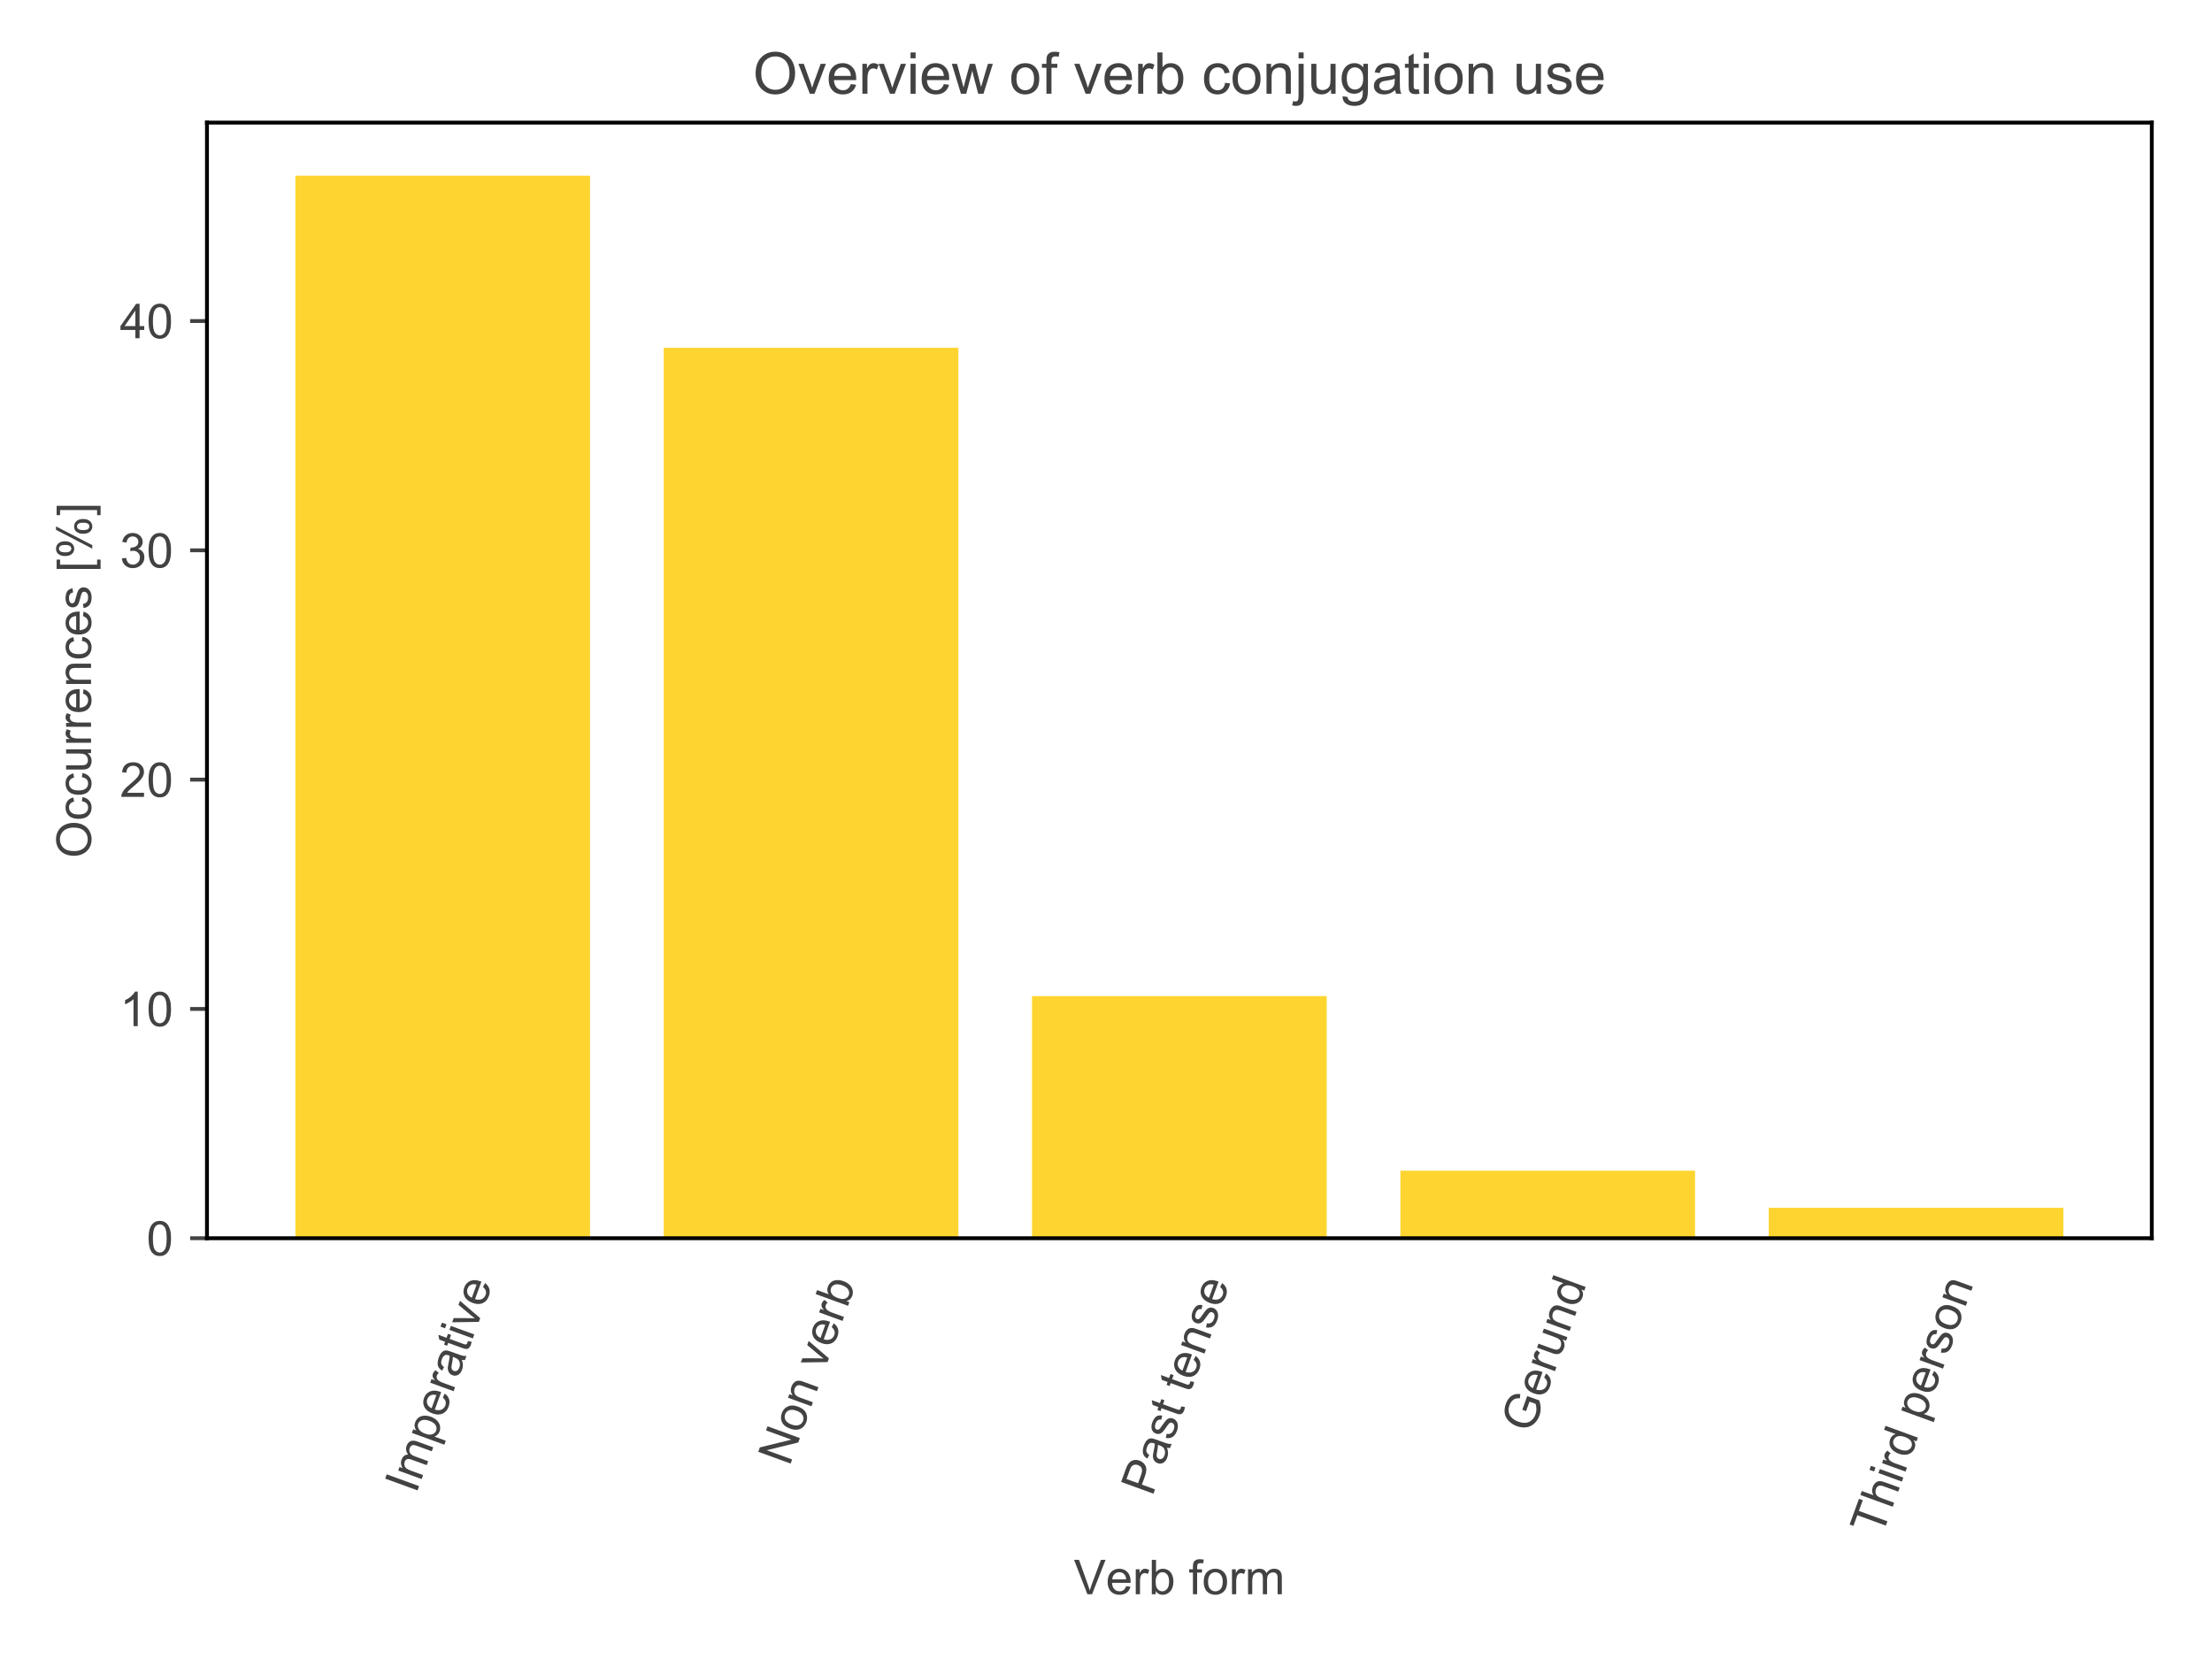
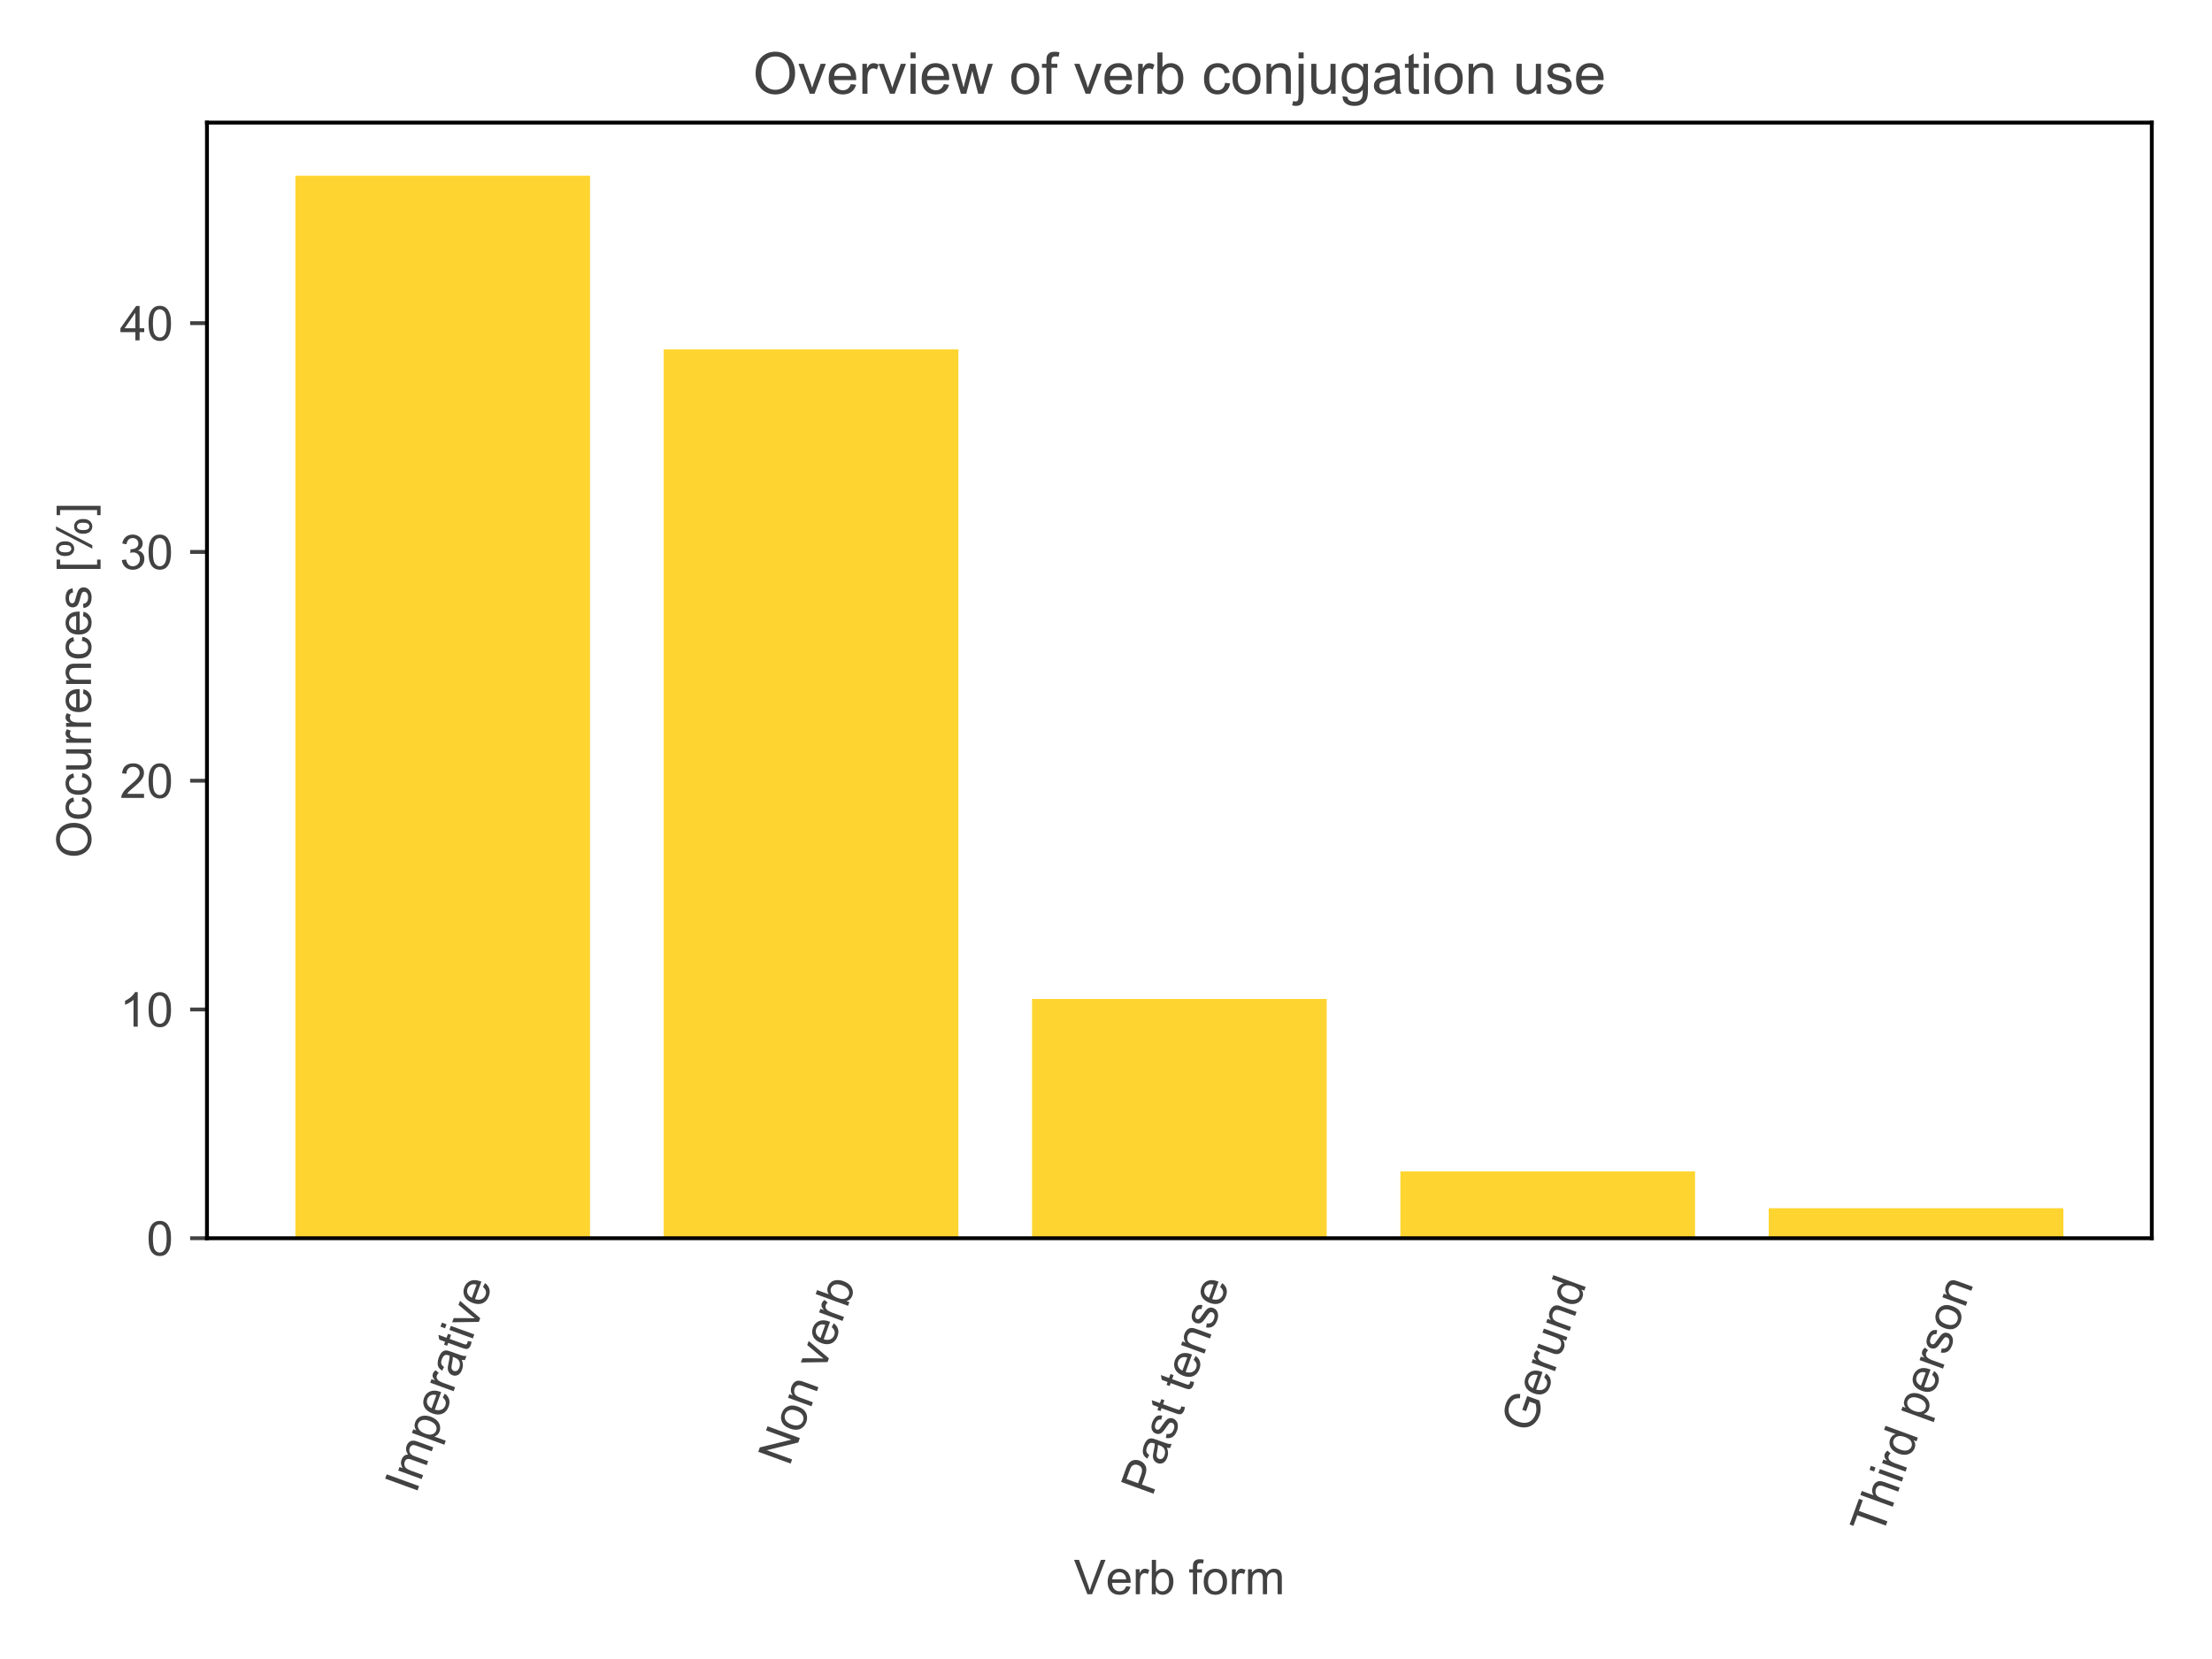
<svg xmlns="http://www.w3.org/2000/svg" xmlns:xlink="http://www.w3.org/1999/xlink" height="345pt" version="1.1" viewBox="0 0 460 345" width="460pt">
  <defs>
    <style type="text/css">
*{stroke-linecap:butt;stroke-linejoin:round;}
  </style>
  </defs>
  <g id="figure_1">
    <g id="patch_1">
      <path d="M 0 345.6  L 460.8 345.6  L 460.8 0  L 0 0  z " style="fill:#ffffff;" />
    </g>
    <g id="axes_1">
      <g id="patch_2">
        <path d="M 43.04 257.499  L 447.48 257.499  L 447.48 25.496  L 43.04 25.496  z " style="fill:#ffffff;" />
      </g>
      <g id="patch_3">
-         <path clip-path="url(#p902e719493)" d="M 61.424 257.499  L 122.702 257.499  L 122.702 36.544  L 61.424 36.544  z " style="fill:#fed530;" />
+         <path clip-path="url(#pc6cecb7f14)" d="M 61.424 257.499  L 122.702 257.499  L 122.702 36.544  L 61.424 36.544  z " style="fill:#fed530;" />
      </g>
      <g id="patch_4">
-         <path clip-path="url(#p902e719493)" d="M 138.022 257.499  L 199.301 257.499  L 199.301 72.326  L 138.022 72.326  z " style="fill:#fed530;" />
+         <path clip-path="url(#pc6cecb7f14)" d="M 138.022 257.499  L 199.301 257.499  L 199.301 72.64  L 138.022 72.64  z " style="fill:#fed530;" />
      </g>
      <g id="patch_5">
-         <path clip-path="url(#p902e719493)" d="M 214.621 257.499  L 275.899 257.499  L 275.899 207.144  L 214.621 207.144  z " style="fill:#fed530;" />
+         <path clip-path="url(#pc6cecb7f14)" d="M 214.621 257.499  L 275.899 257.499  L 275.899 207.733  L 214.621 207.733  z " style="fill:#fed530;" />
      </g>
      <g id="patch_6">
-         <path clip-path="url(#p902e719493)" d="M 291.219 257.499  L 352.498 257.499  L 352.498 243.458  L 291.219 243.458  z " style="fill:#fed530;" />
+         <path clip-path="url(#pc6cecb7f14)" d="M 291.219 257.499  L 352.498 257.499  L 352.498 243.586  L 291.219 243.586  z " style="fill:#fed530;" />
      </g>
      <g id="patch_7">
-         <path clip-path="url(#p902e719493)" d="M 367.818 257.499  L 429.096 257.499  L 429.096 251.169  L 367.818 251.169  z " style="fill:#fed530;" />
+         <path clip-path="url(#pc6cecb7f14)" d="M 367.818 257.499  L 429.096 257.499  L 429.096 251.258  L 367.818 251.258  z " style="fill:#fed530;" />
      </g>
      <g id="matplotlib.axis_1">
        <g id="xtick_1">
          <g id="text_1">
            <defs>
              <path d="M 9.328 0  L 9.328 71.578  L 18.797 71.578  L 18.797 0  z " id="ArialMT-49" />
              <path d="M 6.594 0  L 6.594 51.859  L 14.453 51.859  L 14.453 44.578  Q 16.891 48.391 20.938 50.703  Q 25 53.031 30.172 53.031  Q 35.938 53.031 39.625 50.641  Q 43.312 48.25 44.828 43.953  Q 50.984 53.031 60.844 53.031  Q 68.562 53.031 72.703 48.75  Q 76.859 44.484 76.859 35.594  L 76.859 0  L 68.109 0  L 68.109 32.672  Q 68.109 37.938 67.25 40.25  Q 66.406 42.578 64.156 43.984  Q 61.922 45.406 58.891 45.406  Q 53.422 45.406 49.797 41.766  Q 46.188 38.141 46.188 30.125  L 46.188 0  L 37.406 0  L 37.406 33.688  Q 37.406 39.547 35.25 42.469  Q 33.109 45.406 28.219 45.406  Q 24.516 45.406 21.359 43.453  Q 18.219 41.5 16.797 37.734  Q 15.375 33.984 15.375 26.906  L 15.375 0  z " id="ArialMT-6d" />
              <path d="M 6.594 -19.875  L 6.594 51.859  L 14.594 51.859  L 14.594 45.125  Q 17.438 49.078 21 51.047  Q 24.562 53.031 29.641 53.031  Q 36.281 53.031 41.359 49.609  Q 46.438 46.188 49.016 39.953  Q 51.609 33.734 51.609 26.312  Q 51.609 18.359 48.75 11.984  Q 45.906 5.609 40.453 2.219  Q 35.016 -1.172 29 -1.172  Q 24.609 -1.172 21.109 0.688  Q 17.625 2.547 15.375 5.375  L 15.375 -19.875  z M 14.547 25.641  Q 14.547 15.625 18.594 10.844  Q 22.656 6.062 28.422 6.062  Q 34.281 6.062 38.453 11.016  Q 42.625 15.969 42.625 26.375  Q 42.625 36.281 38.547 41.203  Q 34.469 46.141 28.812 46.141  Q 23.188 46.141 18.859 40.891  Q 14.547 35.641 14.547 25.641  z " id="ArialMT-70" />
              <path d="M 42.094 16.703  L 51.172 15.578  Q 49.031 7.625 43.219 3.219  Q 37.406 -1.172 28.375 -1.172  Q 17 -1.172 10.328 5.828  Q 3.656 12.844 3.656 25.484  Q 3.656 38.578 10.391 45.797  Q 17.141 53.031 27.875 53.031  Q 38.281 53.031 44.875 45.953  Q 51.469 38.875 51.469 26.031  Q 51.469 25.25 51.422 23.688  L 12.75 23.688  Q 13.234 15.141 17.578 10.594  Q 21.922 6.062 28.422 6.062  Q 33.25 6.062 36.672 8.594  Q 40.094 11.141 42.094 16.703  z M 13.234 30.906  L 42.188 30.906  Q 41.609 37.453 38.875 40.719  Q 34.672 45.797 27.984 45.797  Q 21.922 45.797 17.797 41.75  Q 13.672 37.703 13.234 30.906  z " id="ArialMT-65" />
              <path d="M 6.5 0  L 6.5 51.859  L 14.406 51.859  L 14.406 44  Q 17.438 49.516 20 51.266  Q 22.562 53.031 25.641 53.031  Q 30.078 53.031 34.672 50.203  L 31.641 42.047  Q 28.422 43.953 25.203 43.953  Q 22.312 43.953 20.016 42.219  Q 17.719 40.484 16.75 37.406  Q 15.281 32.719 15.281 27.156  L 15.281 0  z " id="ArialMT-72" />
              <path d="M 40.438 6.391  Q 35.547 2.25 31.031 0.531  Q 26.516 -1.172 21.344 -1.172  Q 12.797 -1.172 8.203 3  Q 3.609 7.172 3.609 13.672  Q 3.609 17.484 5.344 20.625  Q 7.078 23.781 9.891 25.688  Q 12.703 27.594 16.219 28.562  Q 18.797 29.25 24.031 29.891  Q 34.672 31.156 39.703 32.906  Q 39.75 34.719 39.75 35.203  Q 39.75 40.578 37.25 42.781  Q 33.891 45.75 27.25 45.75  Q 21.047 45.75 18.094 43.578  Q 15.141 41.406 13.719 35.891  L 5.125 37.062  Q 6.297 42.578 8.984 45.969  Q 11.672 49.359 16.75 51.188  Q 21.828 53.031 28.516 53.031  Q 35.156 53.031 39.297 51.469  Q 43.453 49.906 45.406 47.531  Q 47.359 45.172 48.141 41.547  Q 48.578 39.312 48.578 33.453  L 48.578 21.734  Q 48.578 9.469 49.141 6.219  Q 49.703 2.984 51.375 0  L 42.188 0  Q 40.828 2.734 40.438 6.391  z M 39.703 26.031  Q 34.906 24.078 25.344 22.703  Q 19.922 21.922 17.672 20.938  Q 15.438 19.969 14.203 18.094  Q 12.984 16.219 12.984 13.922  Q 12.984 10.406 15.641 8.062  Q 18.312 5.719 23.438 5.719  Q 28.516 5.719 32.469 7.938  Q 36.422 10.156 38.281 14.016  Q 39.703 17 39.703 22.797  z " id="ArialMT-61" />
              <path d="M 25.781 7.859  L 27.047 0.094  Q 23.344 -0.688 20.406 -0.688  Q 15.625 -0.688 12.984 0.828  Q 10.359 2.344 9.281 4.812  Q 8.203 7.281 8.203 15.188  L 8.203 45.016  L 1.766 45.016  L 1.766 51.859  L 8.203 51.859  L 8.203 64.703  L 16.938 69.969  L 16.938 51.859  L 25.781 51.859  L 25.781 45.016  L 16.938 45.016  L 16.938 14.703  Q 16.938 10.938 17.406 9.859  Q 17.875 8.797 18.922 8.156  Q 19.969 7.516 21.922 7.516  Q 23.391 7.516 25.781 7.859  z " id="ArialMT-74" />
              <path d="M 6.641 61.469  L 6.641 71.578  L 15.438 71.578  L 15.438 61.469  z M 6.641 0  L 6.641 51.859  L 15.438 51.859  L 15.438 0  z " id="ArialMT-69" />
              <path d="M 21 0  L 1.266 51.859  L 10.547 51.859  L 21.688 20.797  Q 23.484 15.766 25 10.359  Q 26.172 14.453 28.266 20.219  L 39.797 51.859  L 48.828 51.859  L 29.203 0  z " id="ArialMT-76" />
            </defs>
            <g style="fill:#424242;" transform="translate(86.50932 310.8134)rotate(-70)scale(0.1 -0.1)">
              <use xlink:href="#ArialMT-49" />
              <use x="27.783" xlink:href="#ArialMT-6d" />
              <use x="111.084" xlink:href="#ArialMT-70" />
              <use x="166.699" xlink:href="#ArialMT-65" />
              <use x="222.314" xlink:href="#ArialMT-72" />
              <use x="255.615" xlink:href="#ArialMT-61" />
              <use x="311.23" xlink:href="#ArialMT-74" />
              <use x="339.014" xlink:href="#ArialMT-69" />
              <use x="361.23" xlink:href="#ArialMT-76" />
              <use x="411.23" xlink:href="#ArialMT-65" />
            </g>
          </g>
        </g>
        <g id="xtick_2">
          <g id="text_2">
            <defs>
              <path d="M 7.625 0  L 7.625 71.578  L 17.328 71.578  L 54.938 15.375  L 54.938 71.578  L 64.016 71.578  L 64.016 0  L 54.297 0  L 16.703 56.25  L 16.703 0  z " id="ArialMT-4e" />
              <path d="M 3.328 25.922  Q 3.328 40.328 11.328 47.266  Q 18.016 53.031 27.641 53.031  Q 38.328 53.031 45.109 46.016  Q 51.906 39.016 51.906 26.656  Q 51.906 16.656 48.906 10.906  Q 45.906 5.172 40.156 2  Q 34.422 -1.172 27.641 -1.172  Q 16.75 -1.172 10.031 5.812  Q 3.328 12.797 3.328 25.922  z M 12.359 25.922  Q 12.359 15.969 16.703 11.016  Q 21.047 6.062 27.641 6.062  Q 34.188 6.062 38.531 11.031  Q 42.875 16.016 42.875 26.219  Q 42.875 35.844 38.5 40.797  Q 34.125 45.75 27.641 45.75  Q 21.047 45.75 16.703 40.812  Q 12.359 35.891 12.359 25.922  z " id="ArialMT-6f" />
              <path d="M 6.594 0  L 6.594 51.859  L 14.5 51.859  L 14.5 44.484  Q 20.219 53.031 31 53.031  Q 35.688 53.031 39.625 51.344  Q 43.562 49.656 45.516 46.922  Q 47.469 44.188 48.25 40.438  Q 48.734 37.984 48.734 31.891  L 48.734 0  L 39.938 0  L 39.938 31.547  Q 39.938 36.922 38.906 39.578  Q 37.891 42.234 35.281 43.812  Q 32.672 45.406 29.156 45.406  Q 23.531 45.406 19.453 41.844  Q 15.375 38.281 15.375 28.328  L 15.375 0  z " id="ArialMT-6e" />
              <path id="ArialMT-20" />
              <path d="M 14.703 0  L 6.547 0  L 6.547 71.578  L 15.328 71.578  L 15.328 46.047  Q 20.906 53.031 29.547 53.031  Q 34.328 53.031 38.594 51.094  Q 42.875 49.172 45.625 45.672  Q 48.391 42.188 49.953 37.25  Q 51.516 32.328 51.516 26.703  Q 51.516 13.375 44.922 6.094  Q 38.328 -1.172 29.109 -1.172  Q 19.922 -1.172 14.703 6.5  z M 14.594 26.312  Q 14.594 17 17.141 12.844  Q 21.297 6.062 28.375 6.062  Q 34.125 6.062 38.328 11.062  Q 42.531 16.062 42.531 25.984  Q 42.531 36.141 38.5 40.969  Q 34.469 45.797 28.766 45.797  Q 23 45.797 18.797 40.797  Q 14.594 35.797 14.594 26.312  z " id="ArialMT-62" />
            </defs>
            <g style="fill:#424242;" transform="translate(164.1523 305.074)rotate(-70)scale(0.1 -0.1)">
              <use xlink:href="#ArialMT-4e" />
              <use x="72.217" xlink:href="#ArialMT-6f" />
              <use x="127.832" xlink:href="#ArialMT-6e" />
              <use x="183.447" xlink:href="#ArialMT-20" />
              <use x="211.23" xlink:href="#ArialMT-76" />
              <use x="261.23" xlink:href="#ArialMT-65" />
              <use x="316.846" xlink:href="#ArialMT-72" />
              <use x="350.146" xlink:href="#ArialMT-62" />
            </g>
          </g>
        </g>
        <g id="xtick_3">
          <g id="text_3">
            <defs>
              <path d="M 7.719 0  L 7.719 71.578  L 34.719 71.578  Q 41.844 71.578 45.609 70.906  Q 50.875 70.016 54.438 67.547  Q 58.016 65.094 60.188 60.641  Q 62.359 56.203 62.359 50.875  Q 62.359 41.75 56.547 35.422  Q 50.734 29.109 35.547 29.109  L 17.188 29.109  L 17.188 0  z M 17.188 37.547  L 35.688 37.547  Q 44.875 37.547 48.734 40.969  Q 52.594 44.391 52.594 50.594  Q 52.594 55.078 50.312 58.266  Q 48.047 61.469 44.344 62.5  Q 41.938 63.141 35.5 63.141  L 17.188 63.141  z " id="ArialMT-50" />
              <path d="M 3.078 15.484  L 11.766 16.844  Q 12.5 11.625 15.844 8.844  Q 19.188 6.062 25.203 6.062  Q 31.25 6.062 34.172 8.516  Q 37.109 10.984 37.109 14.312  Q 37.109 17.281 34.516 19  Q 32.719 20.172 25.531 21.969  Q 15.875 24.422 12.141 26.203  Q 8.406 27.984 6.469 31.125  Q 4.547 34.281 4.547 38.094  Q 4.547 41.547 6.125 44.5  Q 7.719 47.469 10.453 49.422  Q 12.5 50.922 16.031 51.969  Q 19.578 53.031 23.641 53.031  Q 29.734 53.031 34.344 51.266  Q 38.969 49.516 41.156 46.5  Q 43.359 43.5 44.188 38.484  L 35.594 37.312  Q 35.016 41.312 32.203 43.547  Q 29.391 45.797 24.266 45.797  Q 18.219 45.797 15.625 43.797  Q 13.031 41.797 13.031 39.109  Q 13.031 37.406 14.109 36.031  Q 15.188 34.625 17.484 33.688  Q 18.797 33.203 25.25 31.453  Q 34.578 28.953 38.25 27.359  Q 41.938 25.781 44.031 22.75  Q 46.141 19.734 46.141 15.234  Q 46.141 10.844 43.578 6.953  Q 41.016 3.078 36.172 0.953  Q 31.344 -1.172 25.25 -1.172  Q 15.141 -1.172 9.844 3.031  Q 4.547 7.234 3.078 15.484  z " id="ArialMT-73" />
            </defs>
            <g style="fill:#424242;" transform="translate(239.6093 311.3464)rotate(-70)scale(0.1 -0.1)">
              <use xlink:href="#ArialMT-50" />
              <use x="66.699" xlink:href="#ArialMT-61" />
              <use x="122.314" xlink:href="#ArialMT-73" />
              <use x="172.314" xlink:href="#ArialMT-74" />
              <use x="200.098" xlink:href="#ArialMT-20" />
              <use x="227.881" xlink:href="#ArialMT-74" />
              <use x="255.664" xlink:href="#ArialMT-65" />
              <use x="311.279" xlink:href="#ArialMT-6e" />
              <use x="366.895" xlink:href="#ArialMT-73" />
              <use x="416.895" xlink:href="#ArialMT-65" />
            </g>
          </g>
        </g>
        <g id="xtick_4">
          <g id="text_4">
            <defs>
              <path d="M 41.219 28.078  L 41.219 36.469  L 71.531 36.531  L 71.531 9.969  Q 64.547 4.391 57.125 1.578  Q 49.703 -1.219 41.891 -1.219  Q 31.344 -1.219 22.719 3.297  Q 14.109 7.812 9.719 16.359  Q 5.328 24.906 5.328 35.453  Q 5.328 45.906 9.688 54.953  Q 14.062 64.016 22.266 68.406  Q 30.469 72.797 41.156 72.797  Q 48.922 72.797 55.188 70.281  Q 61.469 67.781 65.031 63.281  Q 68.609 58.797 70.453 51.562  L 61.922 49.219  Q 60.297 54.688 57.906 57.812  Q 55.516 60.938 51.062 62.812  Q 46.625 64.703 41.219 64.703  Q 34.719 64.703 29.984 62.719  Q 25.25 60.75 22.344 57.516  Q 19.438 54.297 17.828 50.438  Q 15.094 43.797 15.094 36.031  Q 15.094 26.469 18.391 20.016  Q 21.688 13.578 27.984 10.453  Q 34.281 7.328 41.359 7.328  Q 47.516 7.328 53.375 9.688  Q 59.234 12.062 62.25 14.75  L 62.25 28.078  z " id="ArialMT-47" />
              <path d="M 40.578 0  L 40.578 7.625  Q 34.516 -1.172 24.125 -1.172  Q 19.531 -1.172 15.547 0.578  Q 11.578 2.344 9.641 5  Q 7.719 7.672 6.938 11.531  Q 6.391 14.109 6.391 19.734  L 6.391 51.859  L 15.188 51.859  L 15.188 23.094  Q 15.188 16.219 15.719 13.812  Q 16.547 10.359 19.234 8.375  Q 21.922 6.391 25.875 6.391  Q 29.828 6.391 33.297 8.422  Q 36.766 10.453 38.203 13.938  Q 39.656 17.438 39.656 24.078  L 39.656 51.859  L 48.438 51.859  L 48.438 0  z " id="ArialMT-75" />
              <path d="M 40.234 0  L 40.234 6.547  Q 35.297 -1.172 25.734 -1.172  Q 19.531 -1.172 14.328 2.25  Q 9.125 5.672 6.266 11.797  Q 3.422 17.922 3.422 25.875  Q 3.422 33.641 6 39.969  Q 8.594 46.297 13.766 49.656  Q 18.953 53.031 25.344 53.031  Q 30.031 53.031 33.688 51.047  Q 37.359 49.078 39.656 45.906  L 39.656 71.578  L 48.391 71.578  L 48.391 0  z M 12.453 25.875  Q 12.453 15.922 16.641 10.984  Q 20.844 6.062 26.562 6.062  Q 32.328 6.062 36.344 10.766  Q 40.375 15.484 40.375 25.141  Q 40.375 35.797 36.266 40.766  Q 32.172 45.75 26.172 45.75  Q 20.312 45.75 16.375 40.969  Q 12.453 36.188 12.453 25.875  z " id="ArialMT-64" />
            </defs>
            <g style="fill:#424242;" transform="translate(318.5843 298.2876)rotate(-70)scale(0.1 -0.1)">
              <use xlink:href="#ArialMT-47" />
              <use x="77.783" xlink:href="#ArialMT-65" />
              <use x="133.398" xlink:href="#ArialMT-72" />
              <use x="166.699" xlink:href="#ArialMT-75" />
              <use x="222.314" xlink:href="#ArialMT-6e" />
              <use x="277.93" xlink:href="#ArialMT-64" />
            </g>
          </g>
        </g>
        <g id="xtick_5">
          <g id="text_5">
            <defs>
              <path d="M 25.922 0  L 25.922 63.141  L 2.344 63.141  L 2.344 71.578  L 59.078 71.578  L 59.078 63.141  L 35.406 63.141  L 35.406 0  z " id="ArialMT-54" />
              <path d="M 6.594 0  L 6.594 71.578  L 15.375 71.578  L 15.375 45.906  Q 21.531 53.031 30.906 53.031  Q 36.672 53.031 40.922 50.75  Q 45.172 48.484 47 44.484  Q 48.828 40.484 48.828 32.859  L 48.828 0  L 40.047 0  L 40.047 32.859  Q 40.047 39.453 37.188 42.453  Q 34.328 45.453 29.109 45.453  Q 25.203 45.453 21.75 43.422  Q 18.312 41.406 16.844 37.938  Q 15.375 34.469 15.375 28.375  L 15.375 0  z " id="ArialMT-68" />
            </defs>
            <g style="fill:#424242;" transform="translate(391.2869 319.695)rotate(-70)scale(0.1 -0.1)">
              <use xlink:href="#ArialMT-54" />
              <use x="61.084" xlink:href="#ArialMT-68" />
              <use x="116.699" xlink:href="#ArialMT-69" />
              <use x="138.916" xlink:href="#ArialMT-72" />
              <use x="172.217" xlink:href="#ArialMT-64" />
              <use x="227.832" xlink:href="#ArialMT-20" />
              <use x="255.615" xlink:href="#ArialMT-70" />
              <use x="311.23" xlink:href="#ArialMT-65" />
              <use x="366.846" xlink:href="#ArialMT-72" />
              <use x="400.146" xlink:href="#ArialMT-73" />
              <use x="450.146" xlink:href="#ArialMT-6f" />
              <use x="505.762" xlink:href="#ArialMT-6e" />
            </g>
          </g>
        </g>
        <g id="text_6">
          <defs>
            <path d="M 28.172 0  L 0.438 71.578  L 10.688 71.578  L 29.297 19.578  Q 31.547 13.328 33.062 7.859  Q 34.719 13.719 36.922 19.578  L 56.25 71.578  L 65.922 71.578  L 37.891 0  z " id="ArialMT-56" />
            <path d="M 8.688 0  L 8.688 45.016  L 0.922 45.016  L 0.922 51.859  L 8.688 51.859  L 8.688 57.375  Q 8.688 62.594 9.625 65.141  Q 10.891 68.562 14.078 70.672  Q 17.281 72.797 23.047 72.797  Q 26.766 72.797 31.25 71.922  L 29.938 64.266  Q 27.203 64.75 24.75 64.75  Q 20.75 64.75 19.094 63.031  Q 17.438 61.328 17.438 56.641  L 17.438 51.859  L 27.547 51.859  L 27.547 45.016  L 17.438 45.016  L 17.438 0  z " id="ArialMT-66" />
          </defs>
          <g style="fill:#424242;" transform="translate(223.3147 331.5326)scale(0.1 -0.1)">
            <use xlink:href="#ArialMT-56" />
            <use x="66.621" xlink:href="#ArialMT-65" />
            <use x="122.236" xlink:href="#ArialMT-72" />
            <use x="155.537" xlink:href="#ArialMT-62" />
            <use x="211.152" xlink:href="#ArialMT-20" />
            <use x="238.936" xlink:href="#ArialMT-66" />
            <use x="266.719" xlink:href="#ArialMT-6f" />
            <use x="322.334" xlink:href="#ArialMT-72" />
            <use x="355.635" xlink:href="#ArialMT-6d" />
          </g>
        </g>
      </g>
      <g id="matplotlib.axis_2">
        <g id="ytick_1">
          <g id="line2d_1">
            <defs>
-               <path d="M 0 0  L -3.5 0  " id="m3bba320ae7" style="stroke:#424242;stroke-width:0.8;" />
-             </defs>
-             <g>
-               <use style="fill:#424242;stroke:#424242;stroke-width:0.8;" x="43.04" xlink:href="#m3bba320ae7" y="257.499" />
+               <path d="M 0 0  L -3.5 0  " id="mf7bba3a1ed" style="stroke:#424242;stroke-width:0.8;" />
+             </defs>
+             <g>
+               <use style="fill:#424242;stroke:#424242;stroke-width:0.8;" x="43.04" xlink:href="#mf7bba3a1ed" y="257.499" />
            </g>
          </g>
          <g id="text_7">
            <defs>
              <path d="M 4.156 35.297  Q 4.156 48 6.766 55.734  Q 9.375 63.484 14.516 67.672  Q 19.672 71.875 27.484 71.875  Q 33.25 71.875 37.594 69.547  Q 41.938 67.234 44.766 62.859  Q 47.609 58.5 49.219 52.219  Q 50.828 45.953 50.828 35.297  Q 50.828 22.703 48.234 14.969  Q 45.656 7.234 40.5 3  Q 35.359 -1.219 27.484 -1.219  Q 17.141 -1.219 11.234 6.203  Q 4.156 15.141 4.156 35.297  z M 13.188 35.297  Q 13.188 17.672 17.312 11.828  Q 21.438 6 27.484 6  Q 33.547 6 37.672 11.859  Q 41.797 17.719 41.797 35.297  Q 41.797 52.984 37.672 58.781  Q 33.547 64.594 27.391 64.594  Q 21.344 64.594 17.719 59.469  Q 13.188 52.938 13.188 35.297  z " id="ArialMT-30" />
            </defs>
            <g style="fill:#424242;" transform="translate(30.47906 261.0782)scale(0.1 -0.1)">
              <use xlink:href="#ArialMT-30" />
            </g>
          </g>
        </g>
        <g id="ytick_2">
          <g id="line2d_2">
            <g>
-               <use style="fill:#424242;stroke:#424242;stroke-width:0.8;" x="43.04" xlink:href="#m3bba320ae7" y="209.814" />
+               <use style="fill:#424242;stroke:#424242;stroke-width:0.8;" x="43.04" xlink:href="#mf7bba3a1ed" y="209.926" />
            </g>
          </g>
          <g id="text_8">
            <defs>
              <path d="M 37.25 0  L 28.469 0  L 28.469 56  Q 25.297 52.984 20.141 49.953  Q 14.984 46.922 10.891 45.406  L 10.891 53.906  Q 18.266 57.375 23.781 62.297  Q 29.297 67.234 31.594 71.875  L 37.25 71.875  z " id="ArialMT-31" />
            </defs>
-             <g style="fill:#424242;" transform="translate(24.91812 213.3928)scale(0.1 -0.1)">
+             <g style="fill:#424242;" transform="translate(24.91812 213.5047)scale(0.1 -0.1)">
              <use xlink:href="#ArialMT-31" />
              <use x="55.615" xlink:href="#ArialMT-30" />
            </g>
          </g>
        </g>
        <g id="ytick_3">
          <g id="line2d_3">
            <g>
-               <use style="fill:#424242;stroke:#424242;stroke-width:0.8;" x="43.04" xlink:href="#m3bba320ae7" y="162.128" />
+               <use style="fill:#424242;stroke:#424242;stroke-width:0.8;" x="43.04" xlink:href="#mf7bba3a1ed" y="162.352" />
            </g>
          </g>
          <g id="text_9">
            <defs>
              <path d="M 50.344 8.453  L 50.344 0  L 3.031 0  Q 2.938 3.172 4.047 6.109  Q 5.859 10.938 9.828 15.625  Q 13.812 20.312 21.344 26.469  Q 33.016 36.031 37.109 41.625  Q 41.219 47.219 41.219 52.203  Q 41.219 57.422 37.469 61  Q 33.734 64.594 27.734 64.594  Q 21.391 64.594 17.578 60.781  Q 13.766 56.984 13.719 50.25  L 4.688 51.172  Q 5.609 61.281 11.656 66.578  Q 17.719 71.875 27.938 71.875  Q 38.234 71.875 44.234 66.156  Q 50.25 60.453 50.25 52  Q 50.25 47.703 48.484 43.547  Q 46.734 39.406 42.656 34.812  Q 38.578 30.219 29.109 22.219  Q 21.188 15.578 18.938 13.203  Q 16.703 10.844 15.234 8.453  z " id="ArialMT-32" />
            </defs>
-             <g style="fill:#424242;" transform="translate(24.91812 165.7073)scale(0.1 -0.1)">
+             <g style="fill:#424242;" transform="translate(24.91812 165.9311)scale(0.1 -0.1)">
              <use xlink:href="#ArialMT-32" />
              <use x="55.615" xlink:href="#ArialMT-30" />
            </g>
          </g>
        </g>
        <g id="ytick_4">
          <g id="line2d_4">
            <g>
-               <use style="fill:#424242;stroke:#424242;stroke-width:0.8;" x="43.04" xlink:href="#m3bba320ae7" y="114.443" />
+               <use style="fill:#424242;stroke:#424242;stroke-width:0.8;" x="43.04" xlink:href="#mf7bba3a1ed" y="114.779" />
            </g>
          </g>
          <g id="text_10">
            <defs>
              <path d="M 4.203 18.891  L 12.984 20.062  Q 14.5 12.594 18.141 9.297  Q 21.781 6 27 6  Q 33.203 6 37.469 10.297  Q 41.75 14.594 41.75 20.953  Q 41.75 27 37.797 30.922  Q 33.844 34.859 27.734 34.859  Q 25.25 34.859 21.531 33.891  L 22.516 41.609  Q 23.391 41.5 23.922 41.5  Q 29.547 41.5 34.031 44.422  Q 38.531 47.359 38.531 53.469  Q 38.531 58.297 35.25 61.469  Q 31.984 64.656 26.812 64.656  Q 21.688 64.656 18.266 61.422  Q 14.844 58.203 13.875 51.766  L 5.078 53.328  Q 6.688 62.156 12.391 67.016  Q 18.109 71.875 26.609 71.875  Q 32.469 71.875 37.391 69.359  Q 42.328 66.844 44.938 62.5  Q 47.562 58.156 47.562 53.266  Q 47.562 48.641 45.062 44.828  Q 42.578 41.016 37.703 38.766  Q 44.047 37.312 47.562 32.688  Q 51.078 28.078 51.078 21.141  Q 51.078 11.766 44.234 5.25  Q 37.406 -1.266 26.953 -1.266  Q 17.531 -1.266 11.297 4.344  Q 5.078 9.969 4.203 18.891  z " id="ArialMT-33" />
            </defs>
-             <g style="fill:#424242;" transform="translate(24.91812 118.0219)scale(0.1 -0.1)">
+             <g style="fill:#424242;" transform="translate(24.91812 118.3576)scale(0.1 -0.1)">
              <use xlink:href="#ArialMT-33" />
              <use x="55.615" xlink:href="#ArialMT-30" />
            </g>
          </g>
        </g>
        <g id="ytick_5">
          <g id="line2d_5">
            <g>
-               <use style="fill:#424242;stroke:#424242;stroke-width:0.8;" x="43.04" xlink:href="#m3bba320ae7" y="66.758" />
+               <use style="fill:#424242;stroke:#424242;stroke-width:0.8;" x="43.04" xlink:href="#mf7bba3a1ed" y="67.205" />
            </g>
          </g>
          <g id="text_11">
            <defs>
              <path d="M 32.328 0  L 32.328 17.141  L 1.266 17.141  L 1.266 25.203  L 33.938 71.578  L 41.109 71.578  L 41.109 25.203  L 50.781 25.203  L 50.781 17.141  L 41.109 17.141  L 41.109 0  z M 32.328 25.203  L 32.328 57.469  L 9.906 25.203  z " id="ArialMT-34" />
            </defs>
-             <g style="fill:#424242;" transform="translate(24.91812 70.33644)scale(0.1 -0.1)">
+             <g style="fill:#424242;" transform="translate(24.91812 70.78404)scale(0.1 -0.1)">
              <use xlink:href="#ArialMT-34" />
              <use x="55.615" xlink:href="#ArialMT-30" />
            </g>
          </g>
        </g>
        <g id="text_12">
          <defs>
            <path d="M 4.828 34.859  Q 4.828 52.688 14.391 62.766  Q 23.969 72.859 39.109 72.859  Q 49.031 72.859 56.984 68.109  Q 64.938 63.375 69.109 54.906  Q 73.297 46.438 73.297 35.688  Q 73.297 24.812 68.891 16.219  Q 64.5 7.625 56.438 3.203  Q 48.391 -1.219 39.062 -1.219  Q 28.953 -1.219 20.984 3.656  Q 13.031 8.547 8.922 16.984  Q 4.828 25.438 4.828 34.859  z M 14.594 34.719  Q 14.594 21.781 21.547 14.328  Q 28.516 6.891 39.016 6.891  Q 49.703 6.891 56.609 14.406  Q 63.531 21.922 63.531 35.75  Q 63.531 44.484 60.578 51  Q 57.625 57.516 51.922 61.109  Q 46.234 64.703 39.156 64.703  Q 29.109 64.703 21.844 57.781  Q 14.594 50.875 14.594 34.719  z " id="ArialMT-4f" />
            <path d="M 40.438 19  L 49.078 17.875  Q 47.656 8.938 41.812 3.875  Q 35.984 -1.172 27.484 -1.172  Q 16.844 -1.172 10.375 5.781  Q 3.906 12.75 3.906 25.734  Q 3.906 34.125 6.688 40.422  Q 9.469 46.734 15.156 49.875  Q 20.844 53.031 27.547 53.031  Q 35.984 53.031 41.359 48.75  Q 46.734 44.484 48.25 36.625  L 39.703 35.297  Q 38.484 40.531 35.375 43.156  Q 32.281 45.797 27.875 45.797  Q 21.234 45.797 17.078 41.031  Q 12.938 36.281 12.938 25.984  Q 12.938 15.531 16.938 10.797  Q 20.953 6.062 27.391 6.062  Q 32.562 6.062 36.031 9.234  Q 39.5 12.406 40.438 19  z " id="ArialMT-63" />
            <path d="M 6.781 -19.875  L 6.781 71.578  L 26.172 71.578  L 26.172 64.312  L 15.578 64.312  L 15.578 -12.594  L 26.172 -12.594  L 26.172 -19.875  z " id="ArialMT-5b" />
            <path d="M 5.812 54.391  Q 5.812 62.062 9.672 67.422  Q 13.531 72.797 20.844 72.797  Q 27.594 72.797 32 67.984  Q 36.422 63.188 36.422 53.859  Q 36.422 44.781 31.953 39.875  Q 27.484 34.969 20.953 34.969  Q 14.453 34.969 10.125 39.797  Q 5.812 44.625 5.812 54.391  z M 21.094 66.75  Q 17.828 66.75 15.656 63.906  Q 13.484 61.078 13.484 53.516  Q 13.484 46.625 15.672 43.812  Q 17.875 41.016 21.094 41.016  Q 24.422 41.016 26.594 43.844  Q 28.766 46.688 28.766 54.203  Q 28.766 61.141 26.562 63.938  Q 24.359 66.75 21.094 66.75  z M 21.141 -2.641  L 60.297 72.797  L 67.438 72.797  L 28.422 -2.641  z M 52.094 16.797  Q 52.094 24.516 55.953 29.859  Q 59.812 35.203 67.188 35.203  Q 73.922 35.203 78.344 30.391  Q 82.766 25.594 82.766 16.266  Q 82.766 7.172 78.297 2.266  Q 73.828 -2.641 67.234 -2.641  Q 60.75 -2.641 56.422 2.219  Q 52.094 7.078 52.094 16.797  z M 67.438 29.156  Q 64.109 29.156 61.938 26.312  Q 59.766 23.484 59.766 15.922  Q 59.766 9.078 61.953 6.25  Q 64.156 3.422 67.391 3.422  Q 70.75 3.422 72.922 6.25  Q 75.094 9.078 75.094 16.609  Q 75.094 23.531 72.891 26.344  Q 70.703 29.156 67.438 29.156  z " id="ArialMT-25" />
            <path d="M 21.297 -19.875  L 1.906 -19.875  L 1.906 -12.594  L 12.5 -12.594  L 12.5 64.312  L 1.906 64.312  L 1.906 71.578  L 21.297 71.578  z " id="ArialMT-5d" />
          </defs>
          <g style="fill:#424242;" transform="translate(18.93062 178.4517)rotate(-90)scale(0.1 -0.1)">
            <use xlink:href="#ArialMT-4f" />
            <use x="77.783" xlink:href="#ArialMT-63" />
            <use x="127.783" xlink:href="#ArialMT-63" />
            <use x="177.783" xlink:href="#ArialMT-75" />
            <use x="233.398" xlink:href="#ArialMT-72" />
            <use x="266.699" xlink:href="#ArialMT-72" />
            <use x="300" xlink:href="#ArialMT-65" />
            <use x="355.615" xlink:href="#ArialMT-6e" />
            <use x="411.23" xlink:href="#ArialMT-63" />
            <use x="461.23" xlink:href="#ArialMT-65" />
            <use x="516.846" xlink:href="#ArialMT-73" />
            <use x="566.846" xlink:href="#ArialMT-20" />
            <use x="594.629" xlink:href="#ArialMT-5b" />
            <use x="622.412" xlink:href="#ArialMT-25" />
            <use x="711.328" xlink:href="#ArialMT-5d" />
          </g>
        </g>
      </g>
      <g id="patch_8">
        <path d="M 43.04 257.499  L 43.04 25.496  " style="fill:none;stroke:#000000;stroke-linecap:square;stroke-linejoin:miter;stroke-width:0.8;" />
      </g>
      <g id="patch_9">
        <path d="M 447.48 257.499  L 447.48 25.496  " style="fill:none;stroke:#000000;stroke-linecap:square;stroke-linejoin:miter;stroke-width:0.8;" />
      </g>
      <g id="patch_10">
        <path d="M 43.04 257.499  L 447.48 257.499  " style="fill:none;stroke:#000000;stroke-linecap:square;stroke-linejoin:miter;stroke-width:0.8;" />
      </g>
      <g id="patch_11">
        <path d="M 43.04 25.496  L 447.48 25.496  " style="fill:none;stroke:#000000;stroke-linecap:square;stroke-linejoin:miter;stroke-width:0.8;" />
      </g>
      <g id="text_13">
        <defs>
          <path d="M 16.156 0  L 0.297 51.859  L 9.375 51.859  L 17.625 21.922  L 20.703 10.797  Q 20.906 11.625 23.391 21.484  L 31.641 51.859  L 40.672 51.859  L 48.438 21.781  L 51.031 11.859  L 54 21.875  L 62.891 51.859  L 71.438 51.859  L 55.219 0  L 46.094 0  L 37.844 31.062  L 35.844 39.891  L 25.344 0  z " id="ArialMT-77" />
          <path d="M 6.547 61.375  L 6.547 71.578  L 15.328 71.578  L 15.328 61.375  z M -4.594 -20.125  L -2.938 -12.641  Q -0.297 -13.328 1.219 -13.328  Q 3.906 -13.328 5.219 -11.547  Q 6.547 -9.766 6.547 -2.641  L 6.547 51.859  L 15.328 51.859  L 15.328 -2.828  Q 15.328 -12.406 12.844 -16.156  Q 9.672 -21.047 2.297 -21.047  Q -1.266 -21.047 -4.594 -20.125  z " id="ArialMT-6a" />
          <path d="M 4.984 -4.297  L 13.531 -5.562  Q 14.062 -9.516 16.5 -11.328  Q 19.781 -13.766 25.438 -13.766  Q 31.547 -13.766 34.859 -11.328  Q 38.188 -8.891 39.359 -4.5  Q 40.047 -1.812 39.984 6.781  Q 34.234 0 25.641 0  Q 14.938 0 9.078 7.719  Q 3.219 15.438 3.219 26.219  Q 3.219 33.641 5.906 39.906  Q 8.594 46.188 13.688 49.609  Q 18.797 53.031 25.688 53.031  Q 34.859 53.031 40.828 45.609  L 40.828 51.859  L 48.922 51.859  L 48.922 7.031  Q 48.922 -5.078 46.453 -10.125  Q 44 -15.188 38.641 -18.109  Q 33.297 -21.047 25.484 -21.047  Q 16.219 -21.047 10.5 -16.875  Q 4.781 -12.703 4.984 -4.297  z M 12.25 26.859  Q 12.25 16.656 16.297 11.969  Q 20.359 7.281 26.469 7.281  Q 32.516 7.281 36.609 11.938  Q 40.719 16.609 40.719 26.562  Q 40.719 36.078 36.5 40.906  Q 32.281 45.75 26.312 45.75  Q 20.453 45.75 16.344 40.984  Q 12.25 36.234 12.25 26.859  z " id="ArialMT-67" />
        </defs>
        <g style="fill:#424242;" transform="translate(156.5519 19.49625)scale(0.12 -0.12)">
          <use xlink:href="#ArialMT-4f" />
          <use x="77.783" xlink:href="#ArialMT-76" />
          <use x="127.783" xlink:href="#ArialMT-65" />
          <use x="183.398" xlink:href="#ArialMT-72" />
          <use x="216.699" xlink:href="#ArialMT-76" />
          <use x="266.699" xlink:href="#ArialMT-69" />
          <use x="288.916" xlink:href="#ArialMT-65" />
          <use x="344.531" xlink:href="#ArialMT-77" />
          <use x="416.748" xlink:href="#ArialMT-20" />
          <use x="444.531" xlink:href="#ArialMT-6f" />
          <use x="500.146" xlink:href="#ArialMT-66" />
          <use x="527.93" xlink:href="#ArialMT-20" />
          <use x="555.713" xlink:href="#ArialMT-76" />
          <use x="605.713" xlink:href="#ArialMT-65" />
          <use x="661.328" xlink:href="#ArialMT-72" />
          <use x="694.629" xlink:href="#ArialMT-62" />
          <use x="750.244" xlink:href="#ArialMT-20" />
          <use x="778.027" xlink:href="#ArialMT-63" />
          <use x="828.027" xlink:href="#ArialMT-6f" />
          <use x="883.643" xlink:href="#ArialMT-6e" />
          <use x="939.258" xlink:href="#ArialMT-6a" />
          <use x="961.475" xlink:href="#ArialMT-75" />
          <use x="1017.09" xlink:href="#ArialMT-67" />
          <use x="1072.705" xlink:href="#ArialMT-61" />
          <use x="1128.32" xlink:href="#ArialMT-74" />
          <use x="1156.104" xlink:href="#ArialMT-69" />
          <use x="1178.32" xlink:href="#ArialMT-6f" />
          <use x="1233.936" xlink:href="#ArialMT-6e" />
          <use x="1289.551" xlink:href="#ArialMT-20" />
          <use x="1317.334" xlink:href="#ArialMT-75" />
          <use x="1372.949" xlink:href="#ArialMT-73" />
          <use x="1422.949" xlink:href="#ArialMT-65" />
        </g>
      </g>
    </g>
  </g>
  <defs>
-     <clipPath id="p902e719493">
+     <clipPath id="pc6cecb7f14">
      <rect height="232.003" width="404.44" x="43.04" y="25.496" />
    </clipPath>
  </defs>
</svg>
